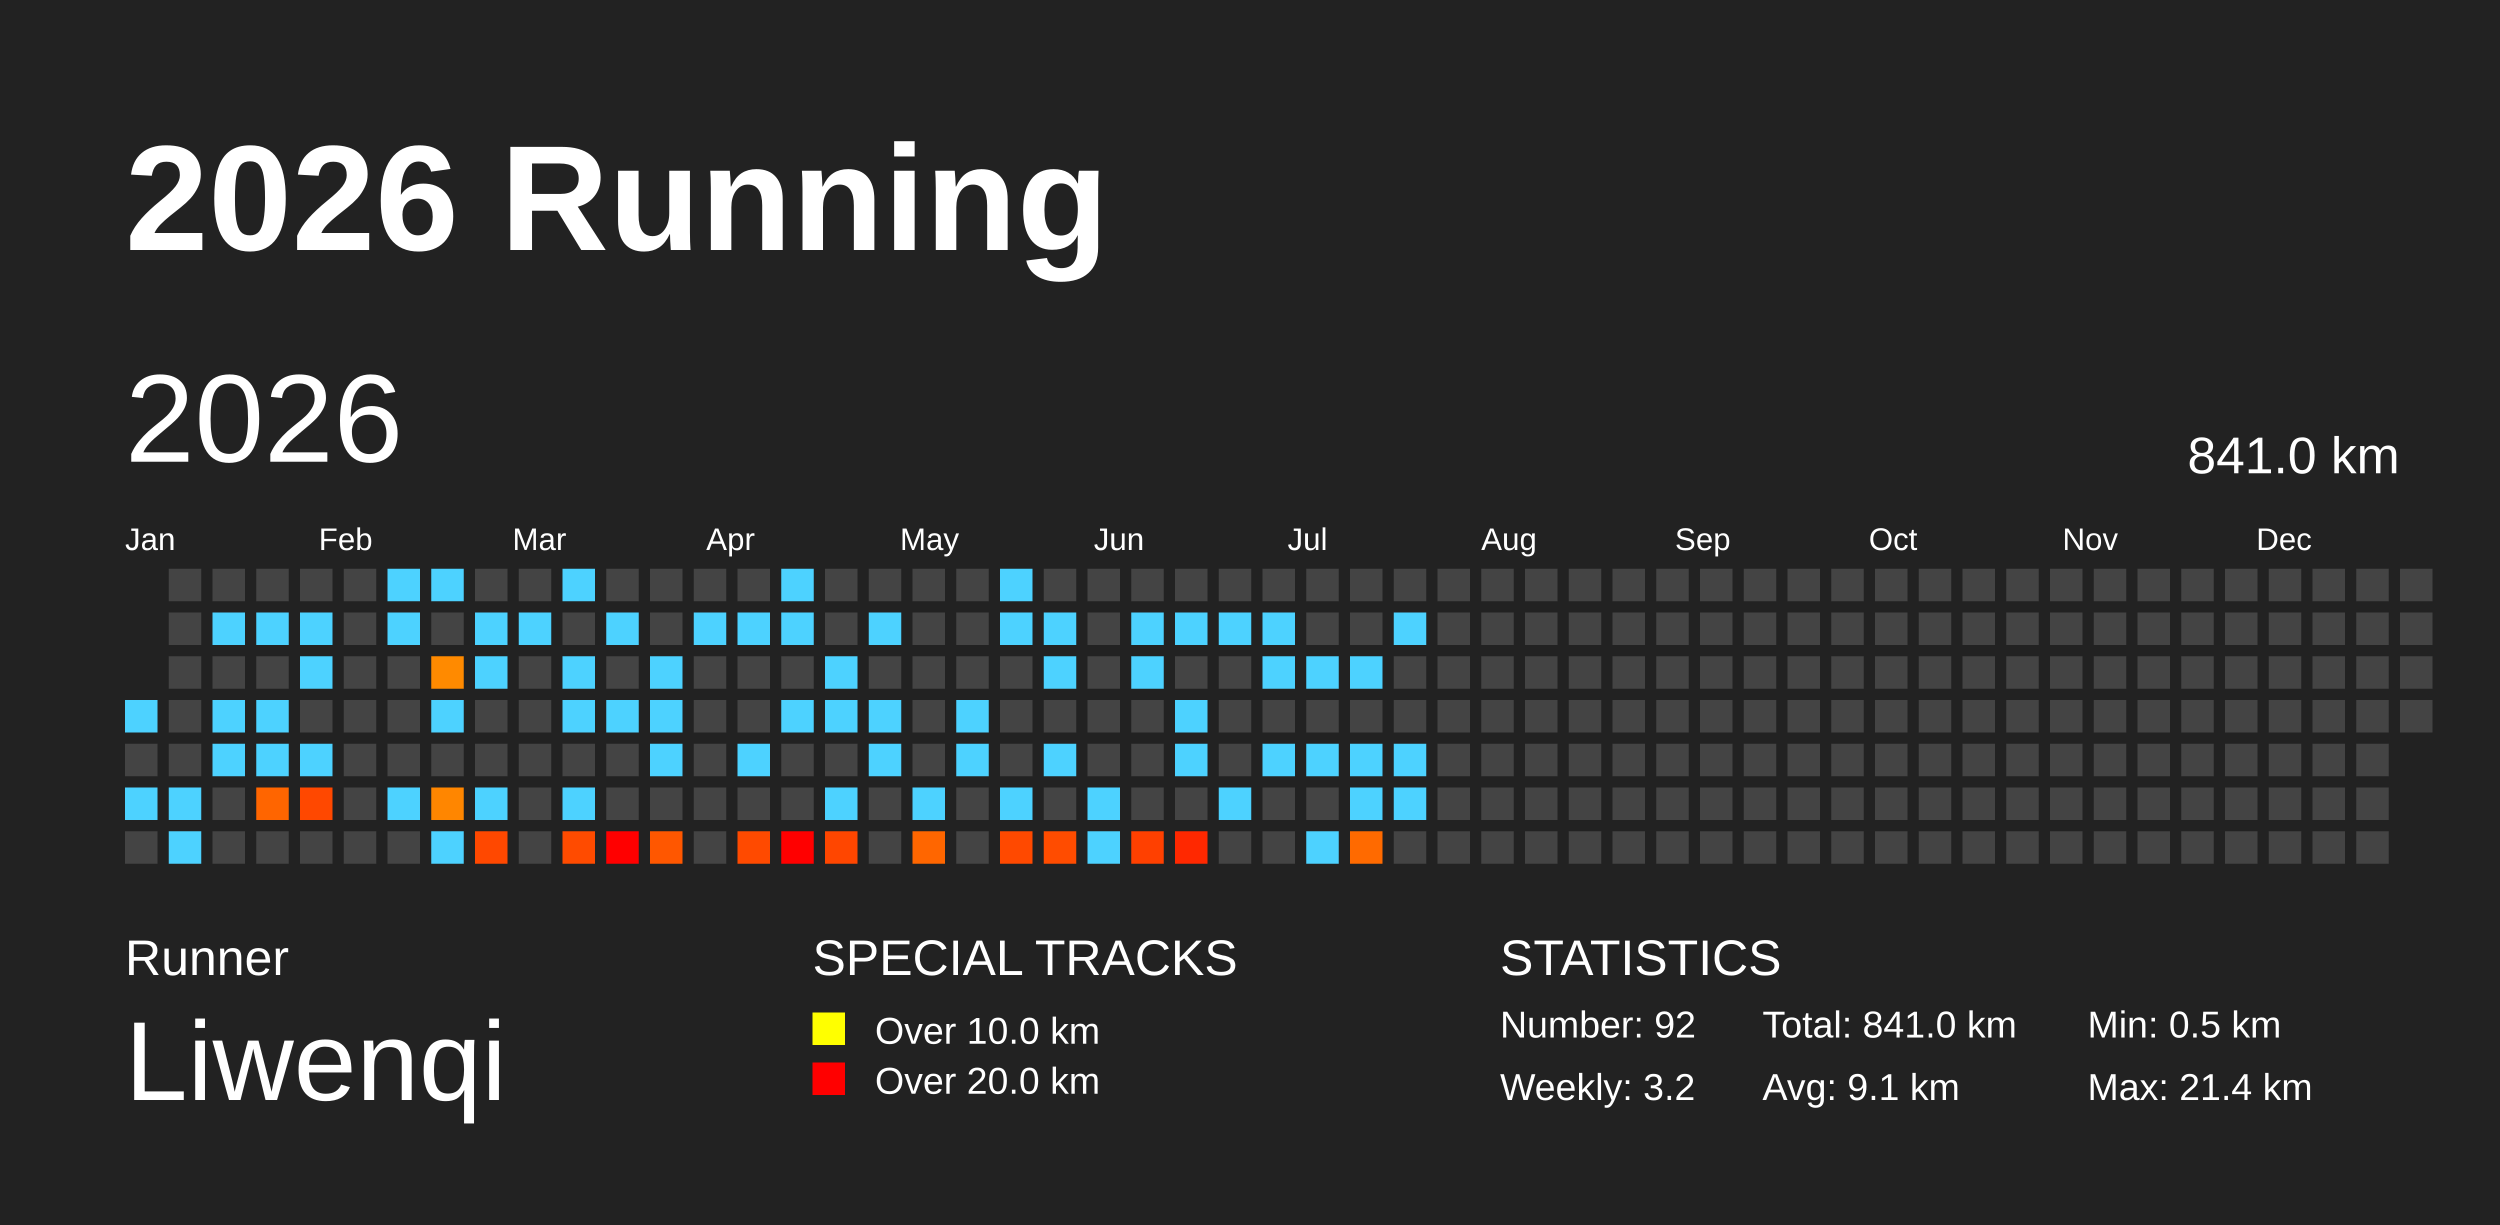
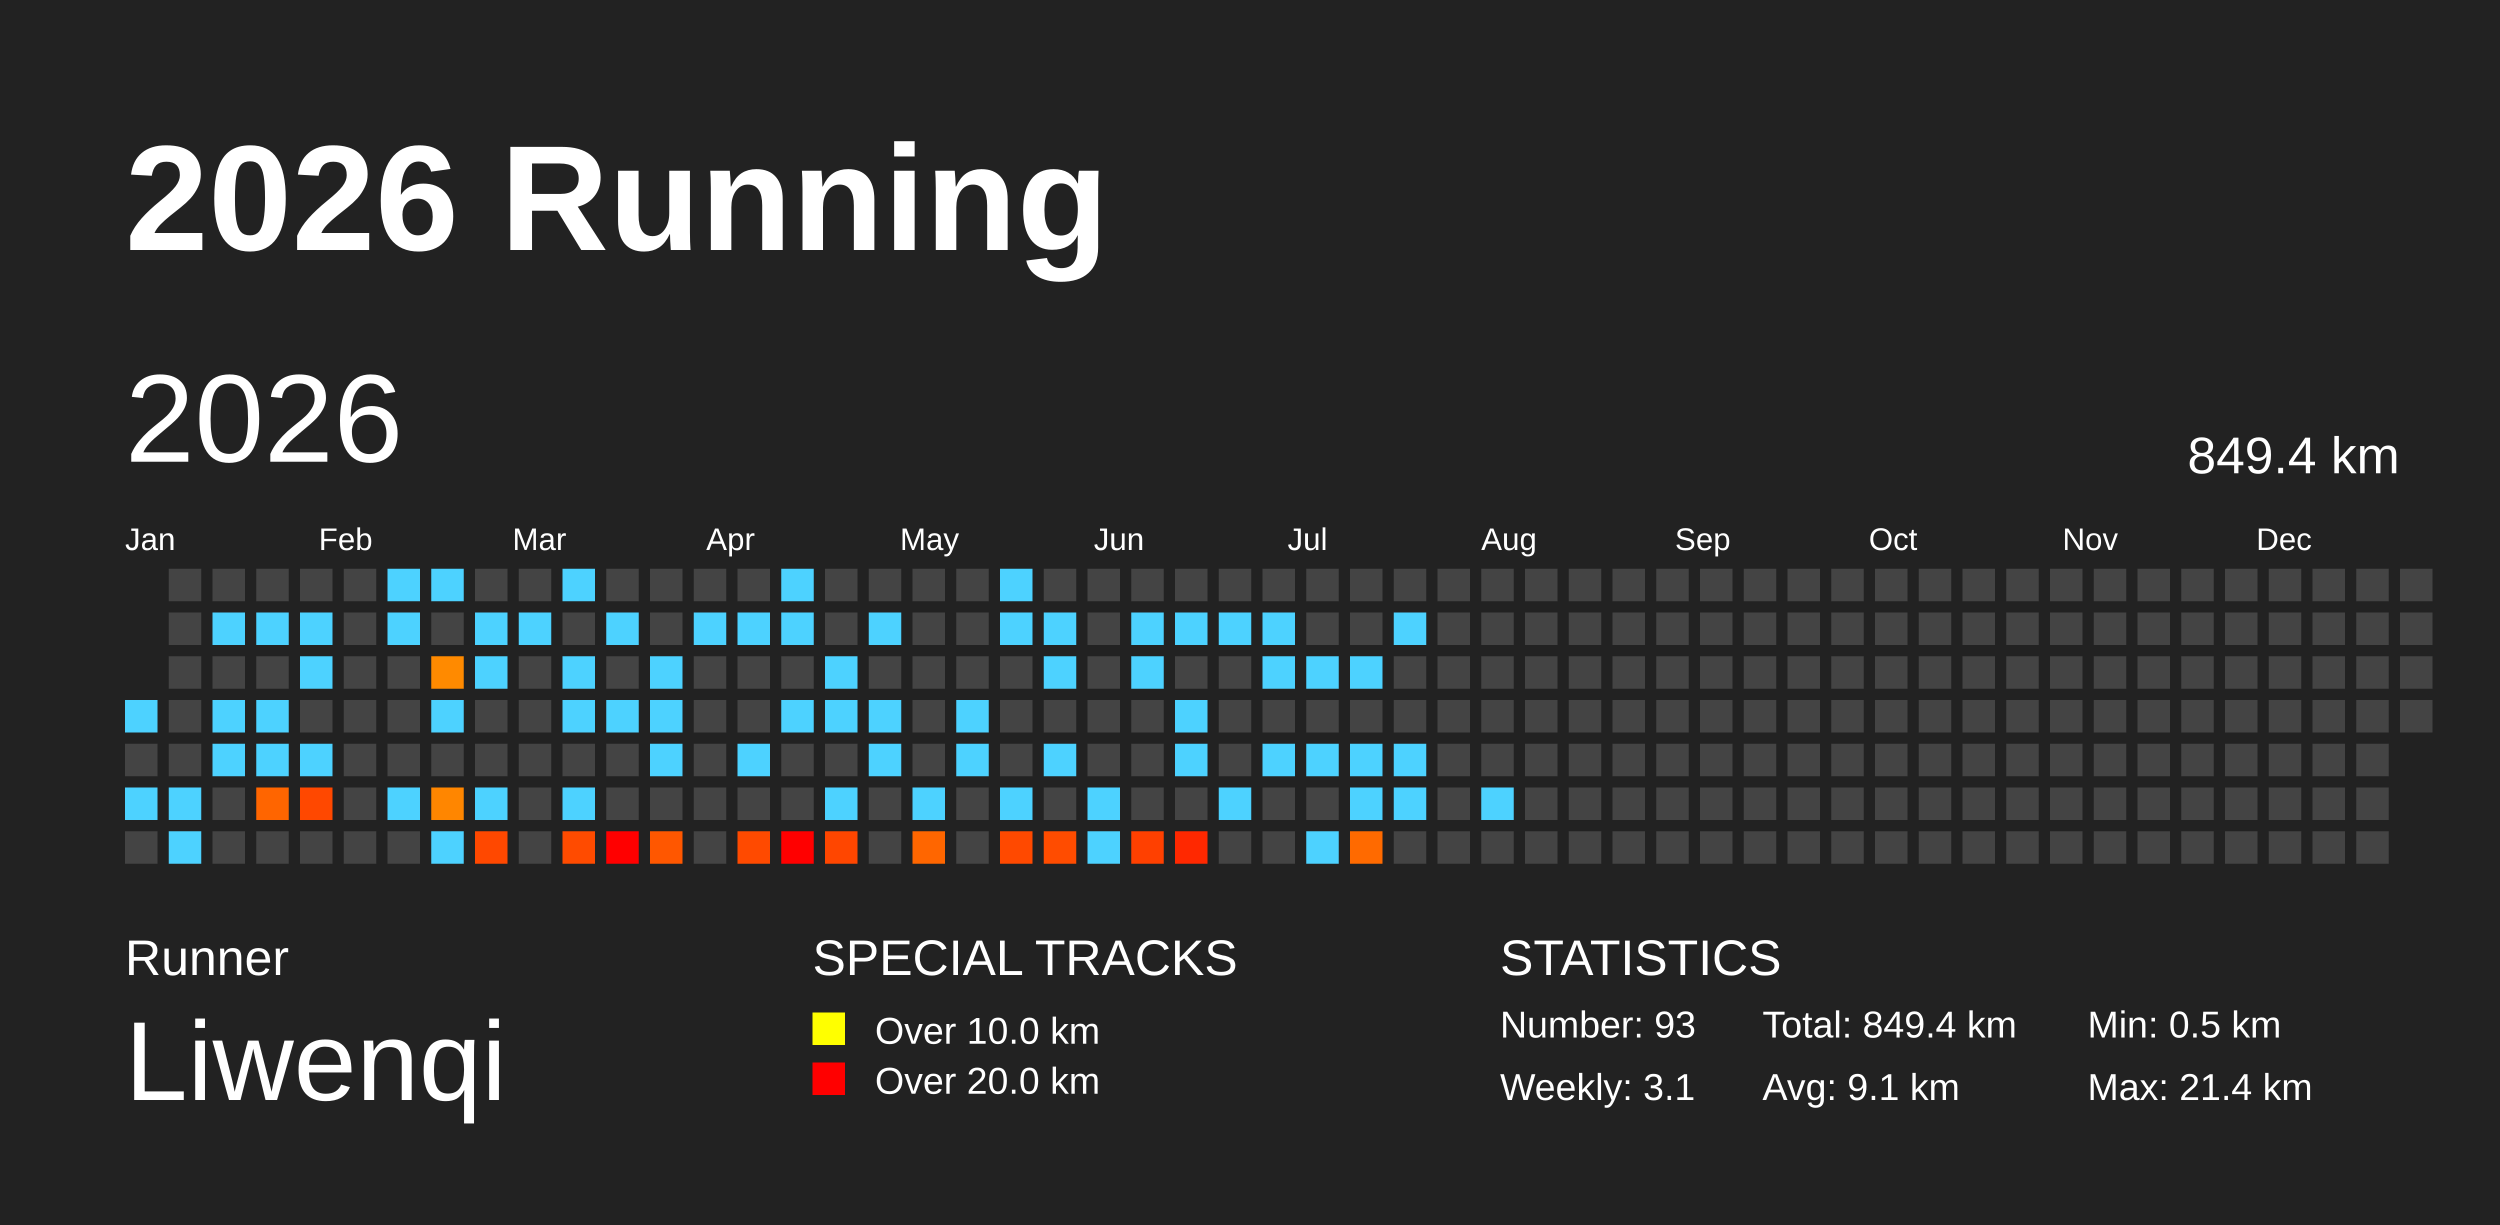
<svg xmlns="http://www.w3.org/2000/svg" baseProfile="full" height="98mm" version="1.1" viewBox="0,0,200,98" width="200mm">
  <defs />
  <rect fill="#222222" height="98" width="200" x="0" y="0" />
  <text fill="#FFFFFF" style="font-size:12px; font-family:Arial; font-weight:bold;" x="10" y="20">2026 Running</text>
  <text fill="#FFFFFF" style="font-size:4px; font-family:Arial" x="10" y="78">Runner</text>
  <text fill="#FFFFFF" style="font-size:9px; font-family:Arial" x="10" y="88">Liwenqi</text>
  <text fill="#FFFFFF" style="font-size:4px; font-family:Arial" x="65" y="78">SPECIAL TRACKS</text>
  <rect fill="yellow" height="2.6" width="2.6" x="65" y="81" />
  <text fill="#FFFFFF" style="font-size:3px; font-family:Arial" x="70" y="83.5">Over 10.0 km</text>
  <rect fill="red" height="2.6" width="2.6" x="65" y="85" />
  <text fill="#FFFFFF" style="font-size:3px; font-family:Arial" x="70" y="87.5">Over 20.0 km</text>
  <text fill="#FFFFFF" style="font-size:4px; font-family:Arial" x="120" y="78">STATISTICS</text>
-   <text fill="#FFFFFF" style="font-size:3px; font-family:Arial" x="120" y="83">Number: 92</text>
-   <text fill="#FFFFFF" style="font-size:3px; font-family:Arial" x="120" y="88">Weekly: 3.2</text>
-   <text fill="#FFFFFF" style="font-size:3px; font-family:Arial" x="141" y="83">Total: 841.0 km</text>
+   <text fill="#FFFFFF" style="font-size:3px; font-family:Arial" x="120" y="83">Number: 93</text>
+   <text fill="#FFFFFF" style="font-size:3px; font-family:Arial" x="120" y="88">Weekly: 3.1</text>
+   <text fill="#FFFFFF" style="font-size:3px; font-family:Arial" x="141" y="83">Total: 849.4 km</text>
  <text fill="#FFFFFF" style="font-size:3px; font-family:Arial" x="141" y="88">Avg: 9.1 km</text>
  <text fill="#FFFFFF" style="font-size:3px; font-family:Arial" x="167" y="83">Min: 0.5 km</text>
  <text fill="#FFFFFF" style="font-size:3px; font-family:Arial" x="167" y="88">Max: 21.4 km</text>
  <text dominant-baseline="hanging" fill="#FFFFFF" style="font-size:10.0px; font-family:Arial;" x="10" y="30">2026</text>
-   <text dominant-baseline="hanging" fill="#FFFFFF" style="font-size:4.125px; font-family:Arial;" x="175" y="35">841.0 km</text>
+   <text dominant-baseline="hanging" fill="#FFFFFF" style="font-size:4.125px; font-family:Arial;" x="175" y="35">849.4 km</text>
  <text fill="#FFFFFF" style="font-size:2.5px; font-family:Arial" x="10.0" y="44">Jan</text>
  <text fill="#FFFFFF" style="font-size:2.5px; font-family:Arial" x="25.5" y="44">Feb</text>
  <text fill="#FFFFFF" style="font-size:2.5px; font-family:Arial" x="41.0" y="44">Mar</text>
  <text fill="#FFFFFF" style="font-size:2.5px; font-family:Arial" x="56.5" y="44">Apr</text>
  <text fill="#FFFFFF" style="font-size:2.5px; font-family:Arial" x="72.0" y="44">May</text>
  <text fill="#FFFFFF" style="font-size:2.5px; font-family:Arial" x="87.5" y="44">Jun</text>
  <text fill="#FFFFFF" style="font-size:2.5px; font-family:Arial" x="103.0" y="44">Jul</text>
  <text fill="#FFFFFF" style="font-size:2.5px; font-family:Arial" x="118.5" y="44">Aug</text>
  <text fill="#FFFFFF" style="font-size:2.5px; font-family:Arial" x="134.0" y="44">Sep</text>
  <text fill="#FFFFFF" style="font-size:2.5px; font-family:Arial" x="149.5" y="44">Oct</text>
  <text fill="#FFFFFF" style="font-size:2.5px; font-family:Arial" x="165.0" y="44">Nov</text>
  <text fill="#FFFFFF" style="font-size:2.5px; font-family:Arial" x="180.5" y="44">Dec</text>
  <rect fill="#4dd2ff" height="2.6" width="2.6" x="10.0" y="56.0" />
  <rect fill="#444444" height="2.6" width="2.6" x="10.0" y="59.5" />
  <rect fill="#4dd2ff" height="2.6" width="2.6" x="10.0" y="63.0" />
  <rect fill="#444444" height="2.6" width="2.6" x="10.0" y="66.5" />
  <rect fill="#444444" height="2.6" width="2.6" x="13.5" y="45.5" />
  <rect fill="#444444" height="2.6" width="2.6" x="13.5" y="49.0" />
  <rect fill="#444444" height="2.6" width="2.6" x="13.5" y="52.5" />
  <rect fill="#444444" height="2.6" width="2.6" x="13.5" y="56.0" />
  <rect fill="#444444" height="2.6" width="2.6" x="13.5" y="59.5" />
  <rect fill="#4dd2ff" height="2.6" width="2.6" x="13.5" y="63.0" />
  <rect fill="#4dd2ff" height="2.6" width="2.6" x="13.5" y="66.5" />
  <rect fill="#444444" height="2.6" width="2.6" x="17.0" y="45.5" />
  <rect fill="#4dd2ff" height="2.6" width="2.6" x="17.0" y="49.0" />
  <rect fill="#444444" height="2.6" width="2.6" x="17.0" y="52.5" />
  <rect fill="#4dd2ff" height="2.6" width="2.6" x="17.0" y="56.0" />
  <rect fill="#4dd2ff" height="2.6" width="2.6" x="17.0" y="59.5" />
  <rect fill="#444444" height="2.6" width="2.6" x="17.0" y="63.0" />
  <rect fill="#444444" height="2.6" width="2.6" x="17.0" y="66.5" />
  <rect fill="#444444" height="2.6" width="2.6" x="20.5" y="45.5" />
  <rect fill="#4dd2ff" height="2.6" width="2.6" x="20.5" y="49.0" />
  <rect fill="#444444" height="2.6" width="2.6" x="20.5" y="52.5" />
  <rect fill="#4dd2ff" height="2.6" width="2.6" x="20.5" y="56.0" />
  <rect fill="#4dd2ff" height="2.6" width="2.6" x="20.5" y="59.5" />
  <rect fill="#ff6500" height="2.6" width="2.6" x="20.5" y="63.0" />
  <rect fill="#444444" height="2.6" width="2.6" x="20.5" y="66.5" />
  <rect fill="#444444" height="2.6" width="2.6" x="24.0" y="45.5" />
  <rect fill="#4dd2ff" height="2.6" width="2.6" x="24.0" y="49.0" />
  <rect fill="#4dd2ff" height="2.6" width="2.6" x="24.0" y="52.5" />
  <rect fill="#444444" height="2.6" width="2.6" x="24.0" y="56.0" />
  <rect fill="#4dd2ff" height="2.6" width="2.6" x="24.0" y="59.5" />
  <rect fill="#ff4800" height="2.6" width="2.6" x="24.0" y="63.0" />
  <rect fill="#444444" height="2.6" width="2.6" x="24.0" y="66.5" />
  <rect fill="#444444" height="2.6" width="2.6" x="27.5" y="45.5" />
  <rect fill="#444444" height="2.6" width="2.6" x="27.5" y="49.0" />
  <rect fill="#444444" height="2.6" width="2.6" x="27.5" y="52.5" />
  <rect fill="#444444" height="2.6" width="2.6" x="27.5" y="56.0" />
  <rect fill="#444444" height="2.6" width="2.6" x="27.5" y="59.5" />
  <rect fill="#444444" height="2.6" width="2.6" x="27.5" y="63.0" />
  <rect fill="#444444" height="2.6" width="2.6" x="27.5" y="66.5" />
  <rect fill="#4dd2ff" height="2.6" width="2.6" x="31.0" y="45.5" />
  <rect fill="#4dd2ff" height="2.6" width="2.6" x="31.0" y="49.0" />
  <rect fill="#444444" height="2.6" width="2.6" x="31.0" y="52.5" />
  <rect fill="#444444" height="2.6" width="2.6" x="31.0" y="56.0" />
  <rect fill="#444444" height="2.6" width="2.6" x="31.0" y="59.5" />
  <rect fill="#4dd2ff" height="2.6" width="2.6" x="31.0" y="63.0" />
  <rect fill="#444444" height="2.6" width="2.6" x="31.0" y="66.5" />
  <rect fill="#4dd2ff" height="2.6" width="2.6" x="34.5" y="45.5" />
  <rect fill="#444444" height="2.6" width="2.6" x="34.5" y="49.0" />
  <rect fill="#ff8a00" height="2.6" width="2.6" x="34.5" y="52.5" />
  <rect fill="#4dd2ff" height="2.6" width="2.6" x="34.5" y="56.0" />
  <rect fill="#444444" height="2.6" width="2.6" x="34.5" y="59.5" />
  <rect fill="#ff8600" height="2.6" width="2.6" x="34.5" y="63.0" />
  <rect fill="#4dd2ff" height="2.6" width="2.6" x="34.5" y="66.5" />
  <rect fill="#444444" height="2.6" width="2.6" x="38.0" y="45.5" />
  <rect fill="#4dd2ff" height="2.6" width="2.6" x="38.0" y="49.0" />
  <rect fill="#4dd2ff" height="2.6" width="2.6" x="38.0" y="52.5" />
  <rect fill="#444444" height="2.6" width="2.6" x="38.0" y="56.0" />
  <rect fill="#444444" height="2.6" width="2.6" x="38.0" y="59.5" />
  <rect fill="#4dd2ff" height="2.6" width="2.6" x="38.0" y="63.0" />
  <rect fill="#ff4800" height="2.6" width="2.6" x="38.0" y="66.5" />
  <rect fill="#444444" height="2.6" width="2.6" x="41.5" y="45.5" />
  <rect fill="#4dd2ff" height="2.6" width="2.6" x="41.5" y="49.0" />
  <rect fill="#444444" height="2.6" width="2.6" x="41.5" y="52.5" />
  <rect fill="#444444" height="2.6" width="2.6" x="41.5" y="56.0" />
  <rect fill="#444444" height="2.6" width="2.6" x="41.5" y="59.5" />
  <rect fill="#444444" height="2.6" width="2.6" x="41.5" y="63.0" />
  <rect fill="#444444" height="2.6" width="2.6" x="41.5" y="66.5" />
  <rect fill="#4dd2ff" height="2.6" width="2.6" x="45.0" y="45.5" />
  <rect fill="#444444" height="2.6" width="2.6" x="45.0" y="49.0" />
  <rect fill="#4dd2ff" height="2.6" width="2.6" x="45.0" y="52.5" />
  <rect fill="#4dd2ff" height="2.6" width="2.6" x="45.0" y="56.0" />
  <rect fill="#444444" height="2.6" width="2.6" x="45.0" y="59.5" />
  <rect fill="#4dd2ff" height="2.6" width="2.6" x="45.0" y="63.0" />
  <rect fill="#ff4b00" height="2.6" width="2.6" x="45.0" y="66.5" />
  <rect fill="#444444" height="2.6" width="2.6" x="48.5" y="45.5" />
  <rect fill="#4dd2ff" height="2.6" width="2.6" x="48.5" y="49.0" />
  <rect fill="#444444" height="2.6" width="2.6" x="48.5" y="52.5" />
  <rect fill="#4dd2ff" height="2.6" width="2.6" x="48.5" y="56.0" />
  <rect fill="#444444" height="2.6" width="2.6" x="48.5" y="59.5" />
  <rect fill="#444444" height="2.6" width="2.6" x="48.5" y="63.0" />
  <rect fill="red" height="2.6" width="2.6" x="48.5" y="66.5" />
  <rect fill="#444444" height="2.6" width="2.6" x="52.0" y="45.5" />
  <rect fill="#444444" height="2.6" width="2.6" x="52.0" y="49.0" />
  <rect fill="#4dd2ff" height="2.6" width="2.6" x="52.0" y="52.5" />
  <rect fill="#4dd2ff" height="2.6" width="2.6" x="52.0" y="56.0" />
  <rect fill="#4dd2ff" height="2.6" width="2.6" x="52.0" y="59.5" />
  <rect fill="#444444" height="2.6" width="2.6" x="52.0" y="63.0" />
  <rect fill="#ff5700" height="2.6" width="2.6" x="52.0" y="66.5" />
  <rect fill="#444444" height="2.6" width="2.6" x="55.5" y="45.5" />
  <rect fill="#4dd2ff" height="2.6" width="2.6" x="55.5" y="49.0" />
  <rect fill="#444444" height="2.6" width="2.6" x="55.5" y="52.5" />
  <rect fill="#444444" height="2.6" width="2.6" x="55.5" y="56.0" />
  <rect fill="#444444" height="2.6" width="2.6" x="55.5" y="59.5" />
  <rect fill="#444444" height="2.6" width="2.6" x="55.5" y="63.0" />
  <rect fill="#444444" height="2.6" width="2.6" x="55.5" y="66.5" />
  <rect fill="#444444" height="2.6" width="2.6" x="59.0" y="45.5" />
  <rect fill="#4dd2ff" height="2.6" width="2.6" x="59.0" y="49.0" />
  <rect fill="#444444" height="2.6" width="2.6" x="59.0" y="52.5" />
  <rect fill="#444444" height="2.6" width="2.6" x="59.0" y="56.0" />
  <rect fill="#4dd2ff" height="2.6" width="2.6" x="59.0" y="59.5" />
  <rect fill="#444444" height="2.6" width="2.6" x="59.0" y="63.0" />
  <rect fill="#ff4a00" height="2.6" width="2.6" x="59.0" y="66.5" />
  <rect fill="#4dd2ff" height="2.6" width="2.6" x="62.5" y="45.5" />
  <rect fill="#4dd2ff" height="2.6" width="2.6" x="62.5" y="49.0" />
  <rect fill="#444444" height="2.6" width="2.6" x="62.5" y="52.5" />
  <rect fill="#4dd2ff" height="2.6" width="2.6" x="62.5" y="56.0" />
  <rect fill="#444444" height="2.6" width="2.6" x="62.5" y="59.5" />
  <rect fill="#444444" height="2.6" width="2.6" x="62.5" y="63.0" />
  <rect fill="red" height="2.6" width="2.6" x="62.5" y="66.5" />
  <rect fill="#444444" height="2.6" width="2.6" x="66.0" y="45.5" />
  <rect fill="#444444" height="2.6" width="2.6" x="66.0" y="49.0" />
  <rect fill="#4dd2ff" height="2.6" width="2.6" x="66.0" y="52.5" />
  <rect fill="#4dd2ff" height="2.6" width="2.6" x="66.0" y="56.0" />
  <rect fill="#444444" height="2.6" width="2.6" x="66.0" y="59.5" />
  <rect fill="#4dd2ff" height="2.6" width="2.6" x="66.0" y="63.0" />
  <rect fill="#ff4600" height="2.6" width="2.6" x="66.0" y="66.5" />
  <rect fill="#444444" height="2.6" width="2.6" x="69.5" y="45.5" />
  <rect fill="#4dd2ff" height="2.6" width="2.6" x="69.5" y="49.0" />
  <rect fill="#444444" height="2.6" width="2.6" x="69.5" y="52.5" />
  <rect fill="#4dd2ff" height="2.6" width="2.6" x="69.5" y="56.0" />
  <rect fill="#4dd2ff" height="2.6" width="2.6" x="69.5" y="59.5" />
  <rect fill="#444444" height="2.6" width="2.6" x="69.5" y="63.0" />
  <rect fill="#444444" height="2.6" width="2.6" x="69.5" y="66.5" />
  <rect fill="#444444" height="2.6" width="2.6" x="73.0" y="45.5" />
  <rect fill="#444444" height="2.6" width="2.6" x="73.0" y="49.0" />
  <rect fill="#444444" height="2.6" width="2.6" x="73.0" y="52.5" />
  <rect fill="#444444" height="2.6" width="2.6" x="73.0" y="56.0" />
  <rect fill="#444444" height="2.6" width="2.6" x="73.0" y="59.5" />
  <rect fill="#4dd2ff" height="2.6" width="2.6" x="73.0" y="63.0" />
  <rect fill="#ff6600" height="2.6" width="2.6" x="73.0" y="66.5" />
  <rect fill="#444444" height="2.6" width="2.6" x="76.5" y="45.5" />
  <rect fill="#444444" height="2.6" width="2.6" x="76.5" y="49.0" />
  <rect fill="#444444" height="2.6" width="2.6" x="76.5" y="52.5" />
  <rect fill="#4dd2ff" height="2.6" width="2.6" x="76.5" y="56.0" />
  <rect fill="#4dd2ff" height="2.6" width="2.6" x="76.5" y="59.5" />
  <rect fill="#444444" height="2.6" width="2.6" x="76.5" y="63.0" />
  <rect fill="#444444" height="2.6" width="2.6" x="76.5" y="66.5" />
  <rect fill="#4dd2ff" height="2.6" width="2.6" x="80.0" y="45.5" />
  <rect fill="#4dd2ff" height="2.6" width="2.6" x="80.0" y="49.0" />
  <rect fill="#444444" height="2.6" width="2.6" x="80.0" y="52.5" />
  <rect fill="#444444" height="2.6" width="2.6" x="80.0" y="56.0" />
  <rect fill="#444444" height="2.6" width="2.6" x="80.0" y="59.5" />
  <rect fill="#4dd2ff" height="2.6" width="2.6" x="80.0" y="63.0" />
  <rect fill="#ff4900" height="2.6" width="2.6" x="80.0" y="66.5" />
  <rect fill="#444444" height="2.6" width="2.6" x="83.5" y="45.5" />
  <rect fill="#4dd2ff" height="2.6" width="2.6" x="83.5" y="49.0" />
  <rect fill="#4dd2ff" height="2.6" width="2.6" x="83.5" y="52.5" />
  <rect fill="#444444" height="2.6" width="2.6" x="83.5" y="56.0" />
  <rect fill="#4dd2ff" height="2.6" width="2.6" x="83.5" y="59.5" />
  <rect fill="#444444" height="2.6" width="2.6" x="83.5" y="63.0" />
  <rect fill="#ff4c00" height="2.6" width="2.6" x="83.5" y="66.5" />
  <rect fill="#444444" height="2.6" width="2.6" x="87.0" y="45.5" />
  <rect fill="#444444" height="2.6" width="2.6" x="87.0" y="49.0" />
  <rect fill="#444444" height="2.6" width="2.6" x="87.0" y="52.5" />
  <rect fill="#444444" height="2.6" width="2.6" x="87.0" y="56.0" />
  <rect fill="#444444" height="2.6" width="2.6" x="87.0" y="59.5" />
  <rect fill="#4dd2ff" height="2.6" width="2.6" x="87.0" y="63.0" />
  <rect fill="#4dd2ff" height="2.6" width="2.6" x="87.0" y="66.5" />
  <rect fill="#444444" height="2.6" width="2.6" x="90.5" y="45.5" />
  <rect fill="#4dd2ff" height="2.6" width="2.6" x="90.5" y="49.0" />
  <rect fill="#4dd2ff" height="2.6" width="2.6" x="90.5" y="52.5" />
  <rect fill="#444444" height="2.6" width="2.6" x="90.5" y="56.0" />
  <rect fill="#444444" height="2.6" width="2.6" x="90.5" y="59.5" />
  <rect fill="#444444" height="2.6" width="2.6" x="90.5" y="63.0" />
  <rect fill="#ff4000" height="2.6" width="2.6" x="90.5" y="66.5" />
  <rect fill="#444444" height="2.6" width="2.6" x="94.0" y="45.5" />
  <rect fill="#4dd2ff" height="2.6" width="2.6" x="94.0" y="49.0" />
  <rect fill="#444444" height="2.6" width="2.6" x="94.0" y="52.5" />
  <rect fill="#4dd2ff" height="2.6" width="2.6" x="94.0" y="56.0" />
  <rect fill="#4dd2ff" height="2.6" width="2.6" x="94.0" y="59.5" />
  <rect fill="#444444" height="2.6" width="2.6" x="94.0" y="63.0" />
  <rect fill="#ff2800" height="2.6" width="2.6" x="94.0" y="66.5" />
  <rect fill="#444444" height="2.6" width="2.6" x="97.5" y="45.5" />
  <rect fill="#4dd2ff" height="2.6" width="2.6" x="97.5" y="49.0" />
  <rect fill="#444444" height="2.6" width="2.6" x="97.5" y="52.5" />
  <rect fill="#444444" height="2.6" width="2.6" x="97.5" y="56.0" />
  <rect fill="#444444" height="2.6" width="2.6" x="97.5" y="59.5" />
  <rect fill="#4dd2ff" height="2.6" width="2.6" x="97.5" y="63.0" />
  <rect fill="#444444" height="2.6" width="2.6" x="97.5" y="66.5" />
  <rect fill="#444444" height="2.6" width="2.6" x="101.0" y="45.5" />
  <rect fill="#4dd2ff" height="2.6" width="2.6" x="101.0" y="49.0" />
  <rect fill="#4dd2ff" height="2.6" width="2.6" x="101.0" y="52.5" />
  <rect fill="#444444" height="2.6" width="2.6" x="101.0" y="56.0" />
  <rect fill="#4dd2ff" height="2.6" width="2.6" x="101.0" y="59.5" />
  <rect fill="#444444" height="2.6" width="2.6" x="101.0" y="63.0" />
  <rect fill="#444444" height="2.6" width="2.6" x="101.0" y="66.5" />
  <rect fill="#444444" height="2.6" width="2.6" x="104.5" y="45.5" />
  <rect fill="#444444" height="2.6" width="2.6" x="104.5" y="49.0" />
  <rect fill="#4dd2ff" height="2.6" width="2.6" x="104.5" y="52.5" />
  <rect fill="#444444" height="2.6" width="2.6" x="104.5" y="56.0" />
  <rect fill="#4dd2ff" height="2.6" width="2.6" x="104.5" y="59.5" />
  <rect fill="#444444" height="2.6" width="2.6" x="104.5" y="63.0" />
  <rect fill="#4dd2ff" height="2.6" width="2.6" x="104.5" y="66.5" />
  <rect fill="#444444" height="2.6" width="2.6" x="108.0" y="45.5" />
  <rect fill="#444444" height="2.6" width="2.6" x="108.0" y="49.0" />
  <rect fill="#4dd2ff" height="2.6" width="2.6" x="108.0" y="52.5" />
  <rect fill="#444444" height="2.6" width="2.6" x="108.0" y="56.0" />
  <rect fill="#4dd2ff" height="2.6" width="2.6" x="108.0" y="59.5" />
  <rect fill="#4dd2ff" height="2.6" width="2.6" x="108.0" y="63.0" />
  <rect fill="#ff6a00" height="2.6" width="2.6" x="108.0" y="66.5" />
  <rect fill="#444444" height="2.6" width="2.6" x="111.5" y="45.5" />
  <rect fill="#4dd2ff" height="2.6" width="2.6" x="111.5" y="49.0" />
  <rect fill="#444444" height="2.6" width="2.6" x="111.5" y="52.5" />
  <rect fill="#444444" height="2.6" width="2.6" x="111.5" y="56.0" />
  <rect fill="#4dd2ff" height="2.6" width="2.6" x="111.5" y="59.5" />
  <rect fill="#4dd2ff" height="2.6" width="2.6" x="111.5" y="63.0" />
  <rect fill="#444444" height="2.6" width="2.6" x="111.5" y="66.5" />
  <rect fill="#444444" height="2.6" width="2.6" x="115.0" y="45.5" />
  <rect fill="#444444" height="2.6" width="2.6" x="115.0" y="49.0" />
  <rect fill="#444444" height="2.6" width="2.6" x="115.0" y="52.5" />
  <rect fill="#444444" height="2.6" width="2.6" x="115.0" y="56.0" />
  <rect fill="#444444" height="2.6" width="2.6" x="115.0" y="59.5" />
  <rect fill="#444444" height="2.6" width="2.6" x="115.0" y="63.0" />
  <rect fill="#444444" height="2.6" width="2.6" x="115.0" y="66.5" />
  <rect fill="#444444" height="2.6" width="2.6" x="118.5" y="45.5" />
  <rect fill="#444444" height="2.6" width="2.6" x="118.5" y="49.0" />
  <rect fill="#444444" height="2.6" width="2.6" x="118.5" y="52.5" />
  <rect fill="#444444" height="2.6" width="2.6" x="118.5" y="56.0" />
  <rect fill="#444444" height="2.6" width="2.6" x="118.5" y="59.5" />
-   <rect fill="#444444" height="2.6" width="2.6" x="118.5" y="63.0" />
+   <rect fill="#4dd2ff" height="2.6" width="2.6" x="118.5" y="63.0" />
  <rect fill="#444444" height="2.6" width="2.6" x="118.5" y="66.5" />
  <rect fill="#444444" height="2.6" width="2.6" x="122.0" y="45.5" />
  <rect fill="#444444" height="2.6" width="2.6" x="122.0" y="49.0" />
  <rect fill="#444444" height="2.6" width="2.6" x="122.0" y="52.5" />
  <rect fill="#444444" height="2.6" width="2.6" x="122.0" y="56.0" />
  <rect fill="#444444" height="2.6" width="2.6" x="122.0" y="59.5" />
  <rect fill="#444444" height="2.6" width="2.6" x="122.0" y="63.0" />
  <rect fill="#444444" height="2.6" width="2.6" x="122.0" y="66.5" />
  <rect fill="#444444" height="2.6" width="2.6" x="125.5" y="45.5" />
  <rect fill="#444444" height="2.6" width="2.6" x="125.5" y="49.0" />
  <rect fill="#444444" height="2.6" width="2.6" x="125.5" y="52.5" />
  <rect fill="#444444" height="2.6" width="2.6" x="125.5" y="56.0" />
  <rect fill="#444444" height="2.6" width="2.6" x="125.5" y="59.5" />
  <rect fill="#444444" height="2.6" width="2.6" x="125.5" y="63.0" />
  <rect fill="#444444" height="2.6" width="2.6" x="125.5" y="66.5" />
  <rect fill="#444444" height="2.6" width="2.6" x="129.0" y="45.5" />
  <rect fill="#444444" height="2.6" width="2.6" x="129.0" y="49.0" />
  <rect fill="#444444" height="2.6" width="2.6" x="129.0" y="52.5" />
  <rect fill="#444444" height="2.6" width="2.6" x="129.0" y="56.0" />
  <rect fill="#444444" height="2.6" width="2.6" x="129.0" y="59.5" />
  <rect fill="#444444" height="2.6" width="2.6" x="129.0" y="63.0" />
  <rect fill="#444444" height="2.6" width="2.6" x="129.0" y="66.5" />
  <rect fill="#444444" height="2.6" width="2.6" x="132.5" y="45.5" />
  <rect fill="#444444" height="2.6" width="2.6" x="132.5" y="49.0" />
  <rect fill="#444444" height="2.6" width="2.6" x="132.5" y="52.5" />
  <rect fill="#444444" height="2.6" width="2.6" x="132.5" y="56.0" />
  <rect fill="#444444" height="2.6" width="2.6" x="132.5" y="59.5" />
  <rect fill="#444444" height="2.6" width="2.6" x="132.5" y="63.0" />
  <rect fill="#444444" height="2.6" width="2.6" x="132.5" y="66.5" />
  <rect fill="#444444" height="2.6" width="2.6" x="136.0" y="45.5" />
  <rect fill="#444444" height="2.6" width="2.6" x="136.0" y="49.0" />
  <rect fill="#444444" height="2.6" width="2.6" x="136.0" y="52.5" />
  <rect fill="#444444" height="2.6" width="2.6" x="136.0" y="56.0" />
  <rect fill="#444444" height="2.6" width="2.6" x="136.0" y="59.5" />
  <rect fill="#444444" height="2.6" width="2.6" x="136.0" y="63.0" />
  <rect fill="#444444" height="2.6" width="2.6" x="136.0" y="66.5" />
  <rect fill="#444444" height="2.6" width="2.6" x="139.5" y="45.5" />
  <rect fill="#444444" height="2.6" width="2.6" x="139.5" y="49.0" />
  <rect fill="#444444" height="2.6" width="2.6" x="139.5" y="52.5" />
  <rect fill="#444444" height="2.6" width="2.6" x="139.5" y="56.0" />
  <rect fill="#444444" height="2.6" width="2.6" x="139.5" y="59.5" />
  <rect fill="#444444" height="2.6" width="2.6" x="139.5" y="63.0" />
  <rect fill="#444444" height="2.6" width="2.6" x="139.5" y="66.5" />
  <rect fill="#444444" height="2.6" width="2.6" x="143.0" y="45.5" />
  <rect fill="#444444" height="2.6" width="2.6" x="143.0" y="49.0" />
  <rect fill="#444444" height="2.6" width="2.6" x="143.0" y="52.5" />
  <rect fill="#444444" height="2.6" width="2.6" x="143.0" y="56.0" />
  <rect fill="#444444" height="2.6" width="2.6" x="143.0" y="59.5" />
  <rect fill="#444444" height="2.6" width="2.6" x="143.0" y="63.0" />
  <rect fill="#444444" height="2.6" width="2.6" x="143.0" y="66.5" />
  <rect fill="#444444" height="2.6" width="2.6" x="146.5" y="45.5" />
  <rect fill="#444444" height="2.6" width="2.6" x="146.5" y="49.0" />
  <rect fill="#444444" height="2.6" width="2.6" x="146.5" y="52.5" />
  <rect fill="#444444" height="2.6" width="2.6" x="146.5" y="56.0" />
  <rect fill="#444444" height="2.6" width="2.6" x="146.5" y="59.5" />
  <rect fill="#444444" height="2.6" width="2.6" x="146.5" y="63.0" />
  <rect fill="#444444" height="2.6" width="2.6" x="146.5" y="66.5" />
  <rect fill="#444444" height="2.6" width="2.6" x="150.0" y="45.5" />
  <rect fill="#444444" height="2.6" width="2.6" x="150.0" y="49.0" />
  <rect fill="#444444" height="2.6" width="2.6" x="150.0" y="52.5" />
  <rect fill="#444444" height="2.6" width="2.6" x="150.0" y="56.0" />
  <rect fill="#444444" height="2.6" width="2.6" x="150.0" y="59.5" />
  <rect fill="#444444" height="2.6" width="2.6" x="150.0" y="63.0" />
  <rect fill="#444444" height="2.6" width="2.6" x="150.0" y="66.5" />
  <rect fill="#444444" height="2.6" width="2.6" x="153.5" y="45.5" />
  <rect fill="#444444" height="2.6" width="2.6" x="153.5" y="49.0" />
  <rect fill="#444444" height="2.6" width="2.6" x="153.5" y="52.5" />
  <rect fill="#444444" height="2.6" width="2.6" x="153.5" y="56.0" />
  <rect fill="#444444" height="2.6" width="2.6" x="153.5" y="59.5" />
  <rect fill="#444444" height="2.6" width="2.6" x="153.5" y="63.0" />
  <rect fill="#444444" height="2.6" width="2.6" x="153.5" y="66.5" />
  <rect fill="#444444" height="2.6" width="2.6" x="157.0" y="45.5" />
  <rect fill="#444444" height="2.6" width="2.6" x="157.0" y="49.0" />
  <rect fill="#444444" height="2.6" width="2.6" x="157.0" y="52.5" />
  <rect fill="#444444" height="2.6" width="2.6" x="157.0" y="56.0" />
  <rect fill="#444444" height="2.6" width="2.6" x="157.0" y="59.5" />
  <rect fill="#444444" height="2.6" width="2.6" x="157.0" y="63.0" />
  <rect fill="#444444" height="2.6" width="2.6" x="157.0" y="66.5" />
  <rect fill="#444444" height="2.6" width="2.6" x="160.5" y="45.5" />
  <rect fill="#444444" height="2.6" width="2.6" x="160.5" y="49.0" />
  <rect fill="#444444" height="2.6" width="2.6" x="160.5" y="52.5" />
  <rect fill="#444444" height="2.6" width="2.6" x="160.5" y="56.0" />
  <rect fill="#444444" height="2.6" width="2.6" x="160.5" y="59.5" />
  <rect fill="#444444" height="2.6" width="2.6" x="160.5" y="63.0" />
  <rect fill="#444444" height="2.6" width="2.6" x="160.5" y="66.5" />
  <rect fill="#444444" height="2.6" width="2.6" x="164.0" y="45.5" />
  <rect fill="#444444" height="2.6" width="2.6" x="164.0" y="49.0" />
  <rect fill="#444444" height="2.6" width="2.6" x="164.0" y="52.5" />
  <rect fill="#444444" height="2.6" width="2.6" x="164.0" y="56.0" />
  <rect fill="#444444" height="2.6" width="2.6" x="164.0" y="59.5" />
  <rect fill="#444444" height="2.6" width="2.6" x="164.0" y="63.0" />
  <rect fill="#444444" height="2.6" width="2.6" x="164.0" y="66.5" />
  <rect fill="#444444" height="2.6" width="2.6" x="167.5" y="45.5" />
  <rect fill="#444444" height="2.6" width="2.6" x="167.5" y="49.0" />
  <rect fill="#444444" height="2.6" width="2.6" x="167.5" y="52.5" />
  <rect fill="#444444" height="2.6" width="2.6" x="167.5" y="56.0" />
  <rect fill="#444444" height="2.6" width="2.6" x="167.5" y="59.5" />
  <rect fill="#444444" height="2.6" width="2.6" x="167.5" y="63.0" />
  <rect fill="#444444" height="2.6" width="2.6" x="167.5" y="66.5" />
  <rect fill="#444444" height="2.6" width="2.6" x="171.0" y="45.5" />
  <rect fill="#444444" height="2.6" width="2.6" x="171.0" y="49.0" />
  <rect fill="#444444" height="2.6" width="2.6" x="171.0" y="52.5" />
  <rect fill="#444444" height="2.6" width="2.6" x="171.0" y="56.0" />
  <rect fill="#444444" height="2.6" width="2.6" x="171.0" y="59.5" />
  <rect fill="#444444" height="2.6" width="2.6" x="171.0" y="63.0" />
  <rect fill="#444444" height="2.6" width="2.6" x="171.0" y="66.5" />
  <rect fill="#444444" height="2.6" width="2.6" x="174.5" y="45.5" />
  <rect fill="#444444" height="2.6" width="2.6" x="174.5" y="49.0" />
  <rect fill="#444444" height="2.6" width="2.6" x="174.5" y="52.5" />
  <rect fill="#444444" height="2.6" width="2.6" x="174.5" y="56.0" />
  <rect fill="#444444" height="2.6" width="2.6" x="174.5" y="59.5" />
  <rect fill="#444444" height="2.6" width="2.6" x="174.5" y="63.0" />
  <rect fill="#444444" height="2.6" width="2.6" x="174.5" y="66.5" />
  <rect fill="#444444" height="2.6" width="2.6" x="178.0" y="45.5" />
  <rect fill="#444444" height="2.6" width="2.6" x="178.0" y="49.0" />
  <rect fill="#444444" height="2.6" width="2.6" x="178.0" y="52.5" />
  <rect fill="#444444" height="2.6" width="2.6" x="178.0" y="56.0" />
  <rect fill="#444444" height="2.6" width="2.6" x="178.0" y="59.5" />
  <rect fill="#444444" height="2.6" width="2.6" x="178.0" y="63.0" />
  <rect fill="#444444" height="2.6" width="2.6" x="178.0" y="66.5" />
  <rect fill="#444444" height="2.6" width="2.6" x="181.5" y="45.5" />
  <rect fill="#444444" height="2.6" width="2.6" x="181.5" y="49.0" />
  <rect fill="#444444" height="2.6" width="2.6" x="181.5" y="52.5" />
  <rect fill="#444444" height="2.6" width="2.6" x="181.5" y="56.0" />
  <rect fill="#444444" height="2.6" width="2.6" x="181.5" y="59.5" />
  <rect fill="#444444" height="2.6" width="2.6" x="181.5" y="63.0" />
  <rect fill="#444444" height="2.6" width="2.6" x="181.5" y="66.5" />
  <rect fill="#444444" height="2.6" width="2.6" x="185.0" y="45.5" />
  <rect fill="#444444" height="2.6" width="2.6" x="185.0" y="49.0" />
  <rect fill="#444444" height="2.6" width="2.6" x="185.0" y="52.5" />
  <rect fill="#444444" height="2.6" width="2.6" x="185.0" y="56.0" />
  <rect fill="#444444" height="2.6" width="2.6" x="185.0" y="59.5" />
  <rect fill="#444444" height="2.6" width="2.6" x="185.0" y="63.0" />
  <rect fill="#444444" height="2.6" width="2.6" x="185.0" y="66.5" />
  <rect fill="#444444" height="2.6" width="2.6" x="188.5" y="45.5" />
  <rect fill="#444444" height="2.6" width="2.6" x="188.5" y="49.0" />
  <rect fill="#444444" height="2.6" width="2.6" x="188.5" y="52.5" />
  <rect fill="#444444" height="2.6" width="2.6" x="188.5" y="56.0" />
  <rect fill="#444444" height="2.6" width="2.6" x="188.5" y="59.5" />
  <rect fill="#444444" height="2.6" width="2.6" x="188.5" y="63.0" />
  <rect fill="#444444" height="2.6" width="2.6" x="188.5" y="66.5" />
  <rect fill="#444444" height="2.6" width="2.6" x="192.0" y="45.5" />
  <rect fill="#444444" height="2.6" width="2.6" x="192.0" y="49.0" />
  <rect fill="#444444" height="2.6" width="2.6" x="192.0" y="52.5" />
  <rect fill="#444444" height="2.6" width="2.6" x="192.0" y="56.0" />
</svg>
